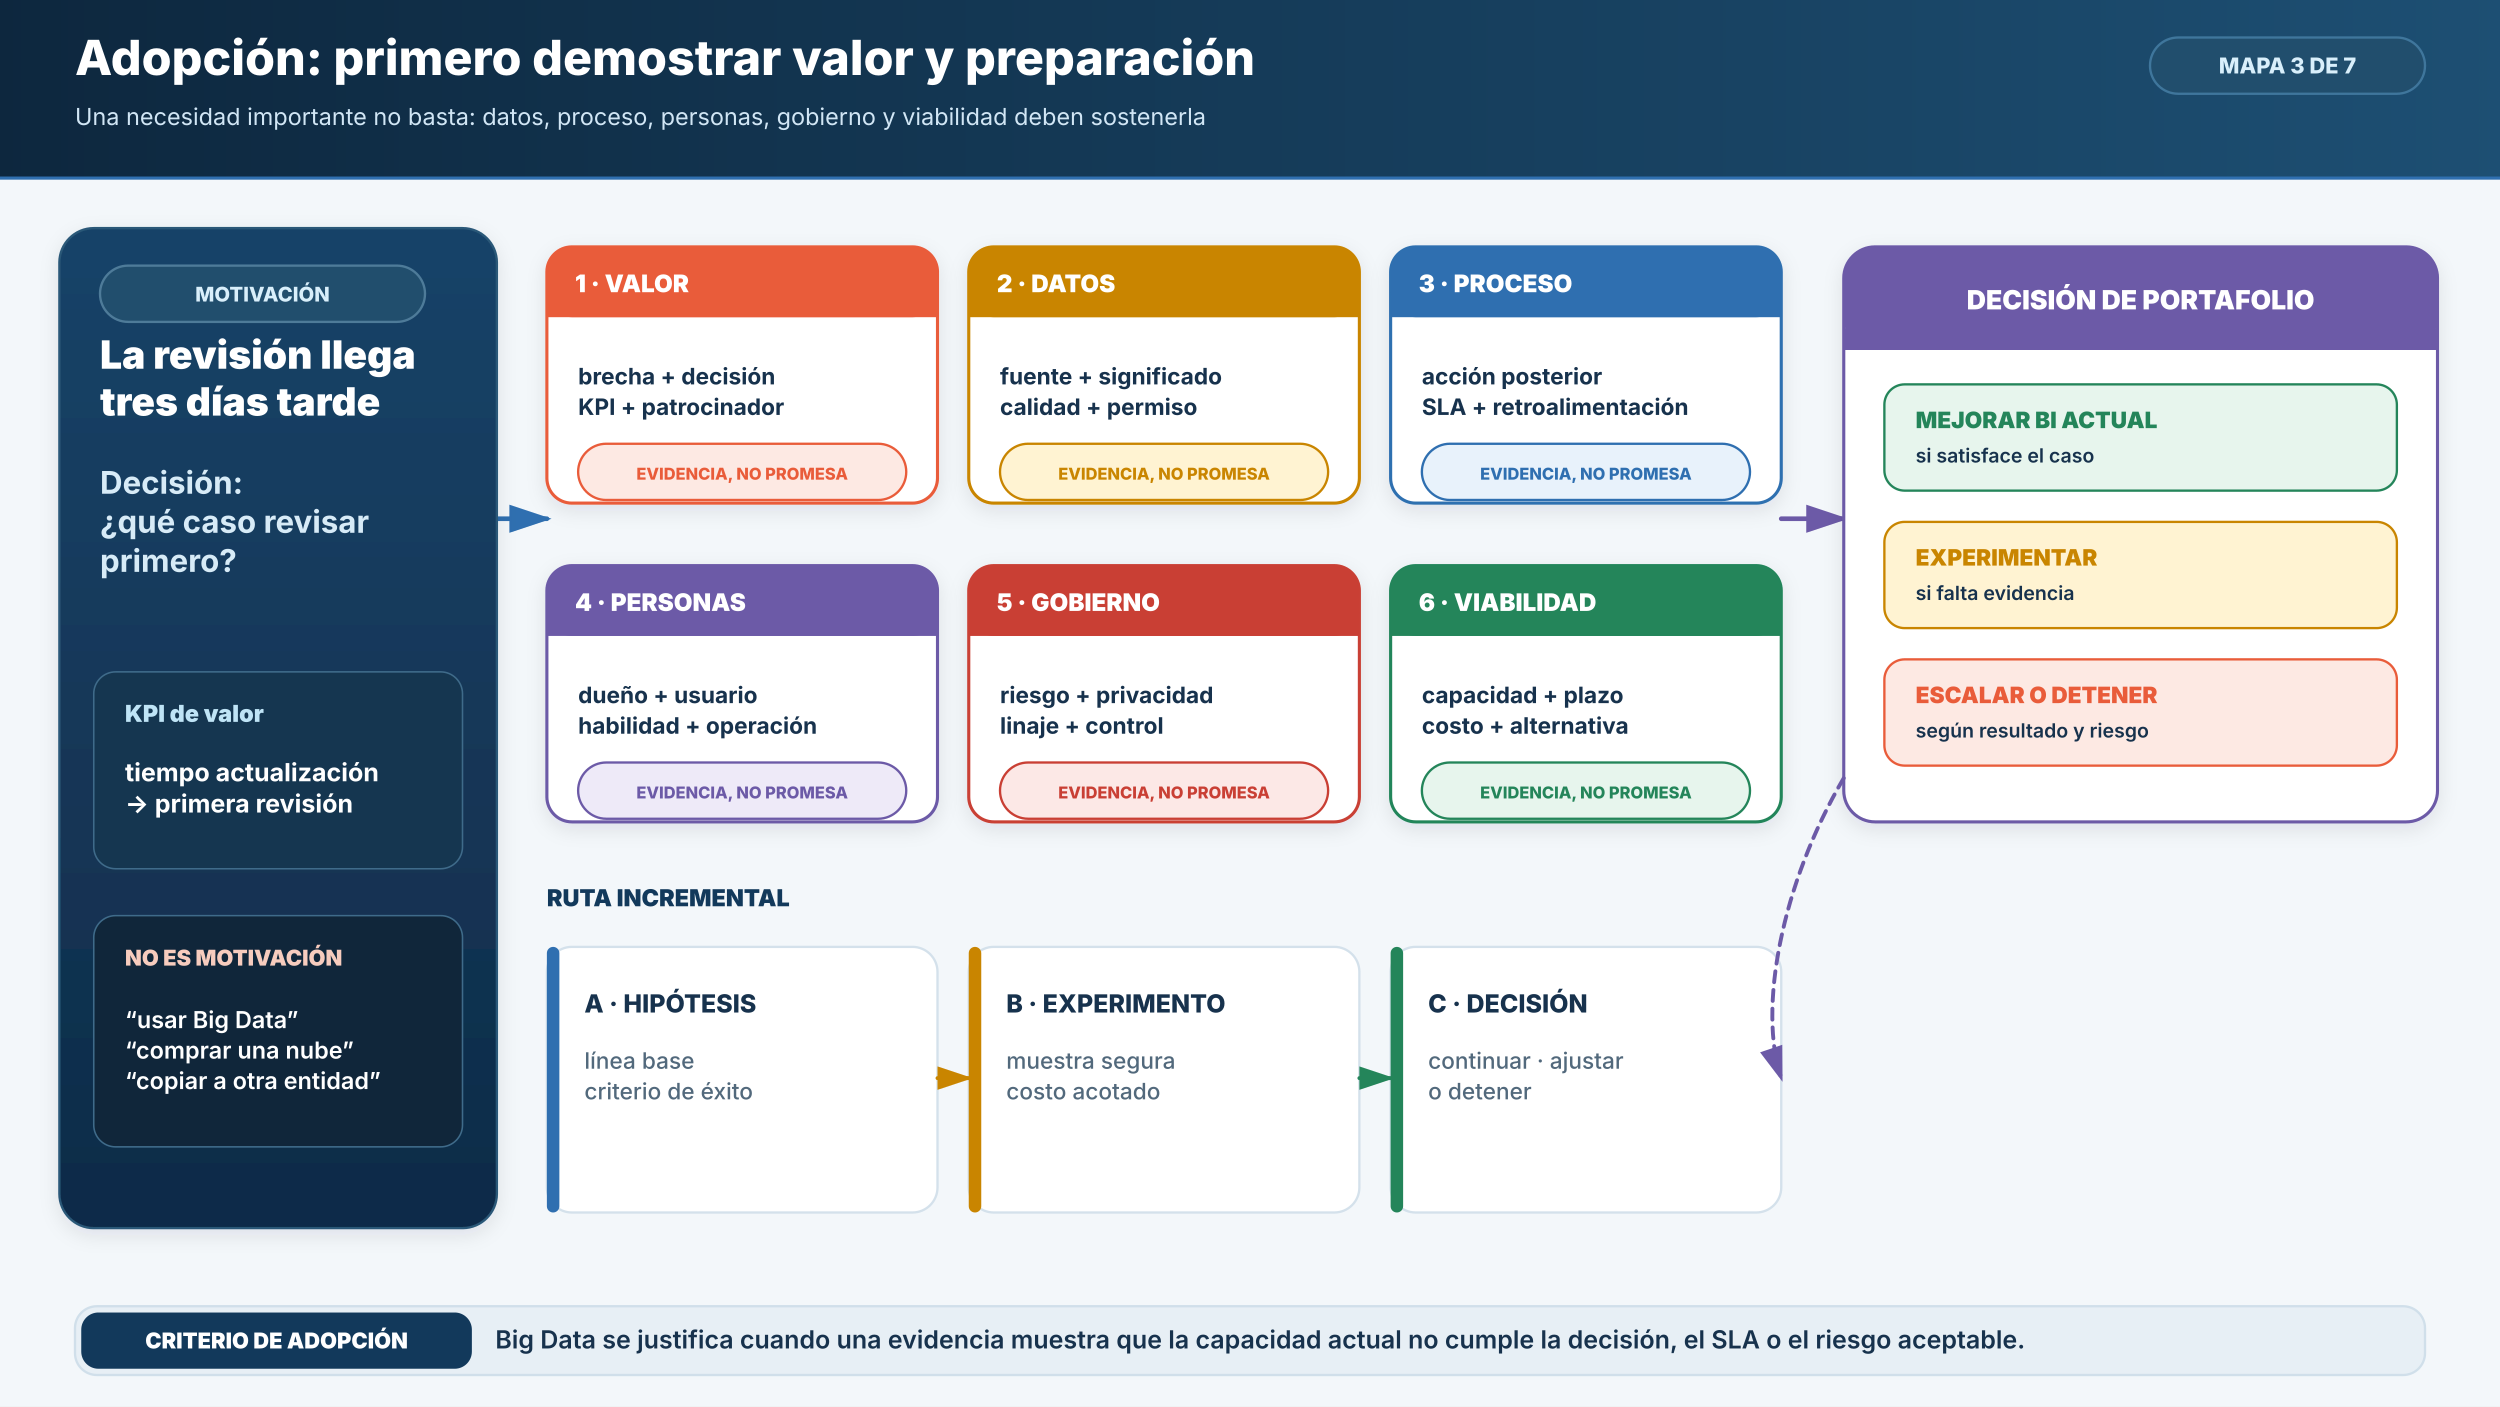
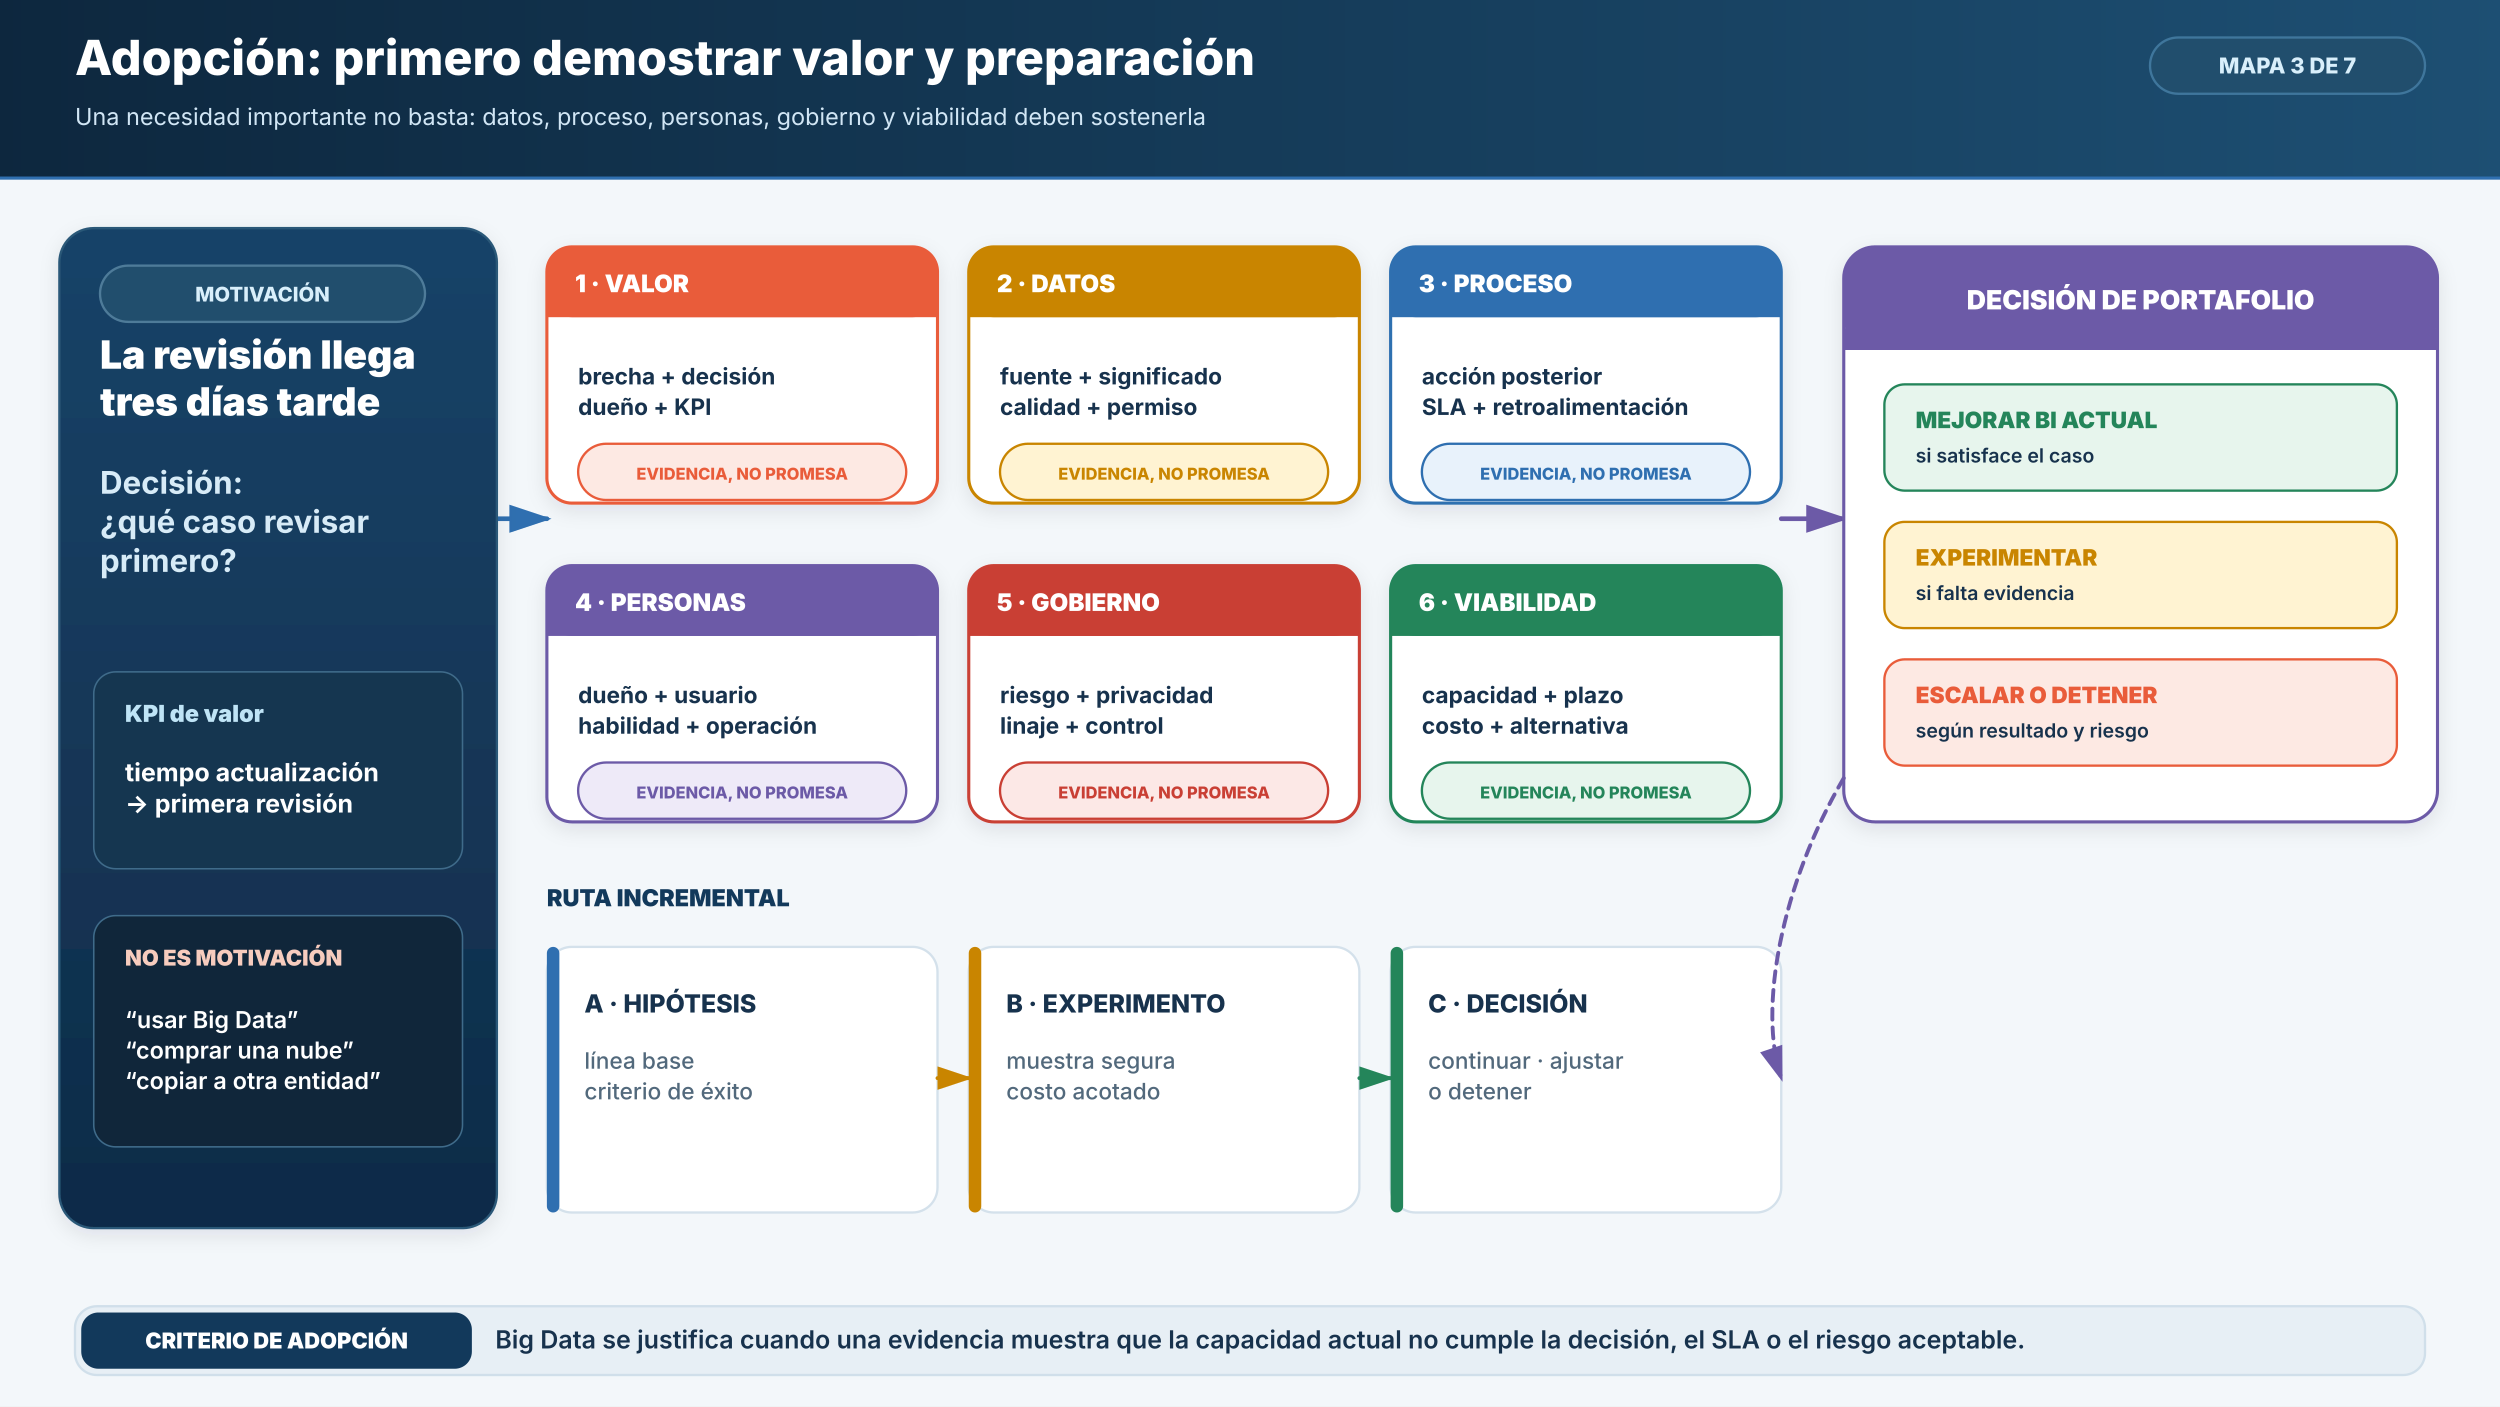
<svg xmlns="http://www.w3.org/2000/svg" width="1600" height="900" viewBox="0 0 1600 900" role="img" aria-labelledby="title desc">
  <defs>
    <linearGradient id="header-grad" x1="0" y1="0" x2="1" y2="0">
      <stop offset="0%" stop-color="#0D273E" />
      <stop offset="100%" stop-color="#1D4F73" />
    </linearGradient>
    <linearGradient id="navy-card-grad" x1="0" y1="0" x2="0" y2="1">
      <stop offset="0%" stop-color="#184368" />
      <stop offset="100%" stop-color="#0F2B48" />
    </linearGradient>
    <linearGradient id="hub-grad" x1="0" y1="0" x2="1" y2="1">
      <stop offset="0%" stop-color="#1C4B72" />
      <stop offset="100%" stop-color="#0A2238" />
    </linearGradient>
    <filter id="shadow" x="-10%" y="-10%" width="125%" height="130%">
      <feDropShadow dx="0" dy="4" stdDeviation="6" flood-color="#0F2B48" flood-opacity="0.09" />
    </filter>
    <filter id="shadow-lg" x="-15%" y="-15%" width="135%" height="140%">
      <feDropShadow dx="0" dy="8" stdDeviation="12" flood-color="#0F2B48" flood-opacity="0.14" />
    </filter>
    <marker id="arrow-blue" markerWidth="10" markerHeight="10" refX="8" refY="3" orient="auto">
      <path d="M0,0 L0,6 L9,3 z" fill="#2F6FB0" />
    </marker>
    <marker id="arrow-red" markerWidth="10" markerHeight="10" refX="8" refY="3" orient="auto">
      <path d="M0,0 L0,6 L9,3 z" fill="#C93F34" />
    </marker>
    <marker id="arrow-green" markerWidth="10" markerHeight="10" refX="8" refY="3" orient="auto">
      <path d="M0,0 L0,6 L9,3 z" fill="#24855A" />
    </marker>
    <marker id="arrow-purple" markerWidth="10" markerHeight="10" refX="8" refY="3" orient="auto">
      <path d="M0,0 L0,6 L9,3 z" fill="#6C5AA7" />
    </marker>
    <marker id="arrow-orange" markerWidth="10" markerHeight="10" refX="8" refY="3" orient="auto">
      <path d="M0,0 L0,6 L9,3 z" fill="#E95C3A" />
    </marker>
    <marker id="arrow-amber" markerWidth="10" markerHeight="10" refX="8" refY="3" orient="auto">
      <path d="M0,0 L0,6 L9,3 z" fill="#C98500" />
    </marker>
    <marker id="arrow-teal" markerWidth="10" markerHeight="10" refX="8" refY="3" orient="auto">
      <path d="M0,0 L0,6 L9,3 z" fill="#167C80" />
    </marker>
    <marker id="arrow-ink" markerWidth="10" markerHeight="10" refX="8" refY="3" orient="auto">
      <path d="M0,0 L0,6 L9,3 z" fill="#17324D" />
    </marker>
  </defs>
  <rect width="1600" height="900" fill="#F3F7FA" />
  <rect x="0" y="0" width="1600" height="114" rx="0" fill="url(#header-grad)" stroke="#0D273E" stroke-width="0" opacity="1" />
  <line x1="0" y1="114" x2="1600" y2="114" stroke="#2F6FB0" stroke-width="2" fill="none" stroke-linecap="round" />
  <rect x="1376" y="24" width="176" height="36" rx="18" fill="#214E6D" stroke="#3F769C" stroke-width="1.5" opacity="1" />
  <text x="1464.0" y="47" fill="#D9EFFB" font-family="Inter, -apple-system, Segoe UI, Arial, sans-serif" font-size="14" font-weight="800" text-anchor="middle" style="">
    <tspan x="1464.0" dy="0">MAPA 3 DE 7</tspan>
  </text>
  <text x="48" y="48" fill="#FFFFFF" font-family="Inter, -apple-system, Segoe UI, Arial, sans-serif" font-size="31" font-weight="800" text-anchor="start" style="">
    <tspan x="48" dy="0">Adopción: primero demostrar valor y preparación</tspan>
  </text>
  <text x="48" y="80" fill="#D1E6F5" font-family="Inter, -apple-system, Segoe UI, Arial, sans-serif" font-size="15" font-weight="400" text-anchor="start" style="">
    <tspan x="48" dy="0">Una necesidad importante no basta: datos, proceso, personas, gobierno y viabilidad deben sostenerla</tspan>
  </text>
  <line x1="318" y1="332" x2="350" y2="332" stroke="#2F6FB0" stroke-width="3" fill="none" stroke-linecap="round" marker-end="url(#arrow-blue)" />
  <line x1="1140" y1="332" x2="1180" y2="332" stroke="#6C5AA7" stroke-width="3" fill="none" stroke-linecap="round" marker-end="url(#arrow-purple)" />
  <rect x="38" y="146" width="280" height="640" rx="22" fill="url(#navy-card-grad)" stroke="#2A5878" stroke-width="1.5" opacity="1" filter="url(#shadow)" />
  <rect x="64" y="170" width="208" height="36" rx="18" fill="#214E6D" stroke="#4E7B99" stroke-width="1.5" opacity="1" />
  <text x="168.0" y="193" fill="#D9EFFB" font-family="Inter, -apple-system, Segoe UI, Arial, sans-serif" font-size="13" font-weight="800" text-anchor="middle" style="">
    <tspan x="168.0" dy="0">MOTIVACIÓN</tspan>
  </text>
  <text x="64" y="236" fill="#FFFFFF" font-family="Inter, -apple-system, Segoe UI, Arial, sans-serif" font-size="25" font-weight="850" text-anchor="start" style="">
    <tspan x="64" dy="0">La revisión llega</tspan>
    <tspan x="64" dy="30.0">tres días tarde</tspan>
  </text>
  <text x="64" y="316" fill="#D7EBF7" font-family="Inter, -apple-system, Segoe UI, Arial, sans-serif" font-size="20" font-weight="700" text-anchor="start" style="">
    <tspan x="64" dy="0">Decisión:</tspan>
    <tspan x="64" dy="25.0">¿qué caso revisar</tspan>
    <tspan x="64" dy="25.0">primero?</tspan>
  </text>
  <rect x="60" y="430" width="236" height="126" rx="14" fill="#153650" stroke="#3F6B8A" stroke-width="1" opacity="1" />
  <text x="80" y="462" fill="#BFE4F6" font-family="Inter, -apple-system, Segoe UI, Arial, sans-serif" font-size="15" font-weight="900" text-anchor="start" style="">
    <tspan x="80" dy="0">KPI de valor</tspan>
  </text>
  <text x="80" y="500" fill="#FFFFFF" font-family="Inter, -apple-system, Segoe UI, Arial, sans-serif" font-size="16" font-weight="650" text-anchor="start" style="">
    <tspan x="80" dy="0">tiempo actualización</tspan>
    <tspan x="80" dy="20.0">→ primera revisión</tspan>
  </text>
  <rect x="60" y="586" width="236" height="148" rx="14" fill="#10263A" stroke="#3F6B8A" stroke-width="1" opacity="1" />
  <text x="80" y="618" fill="#F7CCBE" font-family="Inter, -apple-system, Segoe UI, Arial, sans-serif" font-size="14" font-weight="900" text-anchor="start" style="">
    <tspan x="80" dy="0">NO ES MOTIVACIÓN</tspan>
  </text>
  <text x="80" y="658" fill="#FFFFFF" font-family="Inter, -apple-system, Segoe UI, Arial, sans-serif" font-size="15" font-weight="600" text-anchor="start" style="">
    <tspan x="80" dy="0">“usar Big Data”</tspan>
    <tspan x="80" dy="19.5">“comprar una nube”</tspan>
    <tspan x="80" dy="19.5">“copiar a otra entidad”</tspan>
  </text>
  <rect x="350" y="158" width="250" height="164" rx="16" fill="#FFFFFF" stroke="#E95C3A" stroke-width="2" opacity="1" filter="url(#shadow)" />
  <rect x="350" y="158" width="250" height="45" rx="16" fill="#E95C3A" stroke="#E95C3A" stroke-width="0" opacity="1" />
  <rect x="350" y="190" width="250" height="13" rx="0" fill="#E95C3A" stroke="#E95C3A" stroke-width="0" opacity="1" />
  <text x="368" y="187" fill="#FFFFFF" font-family="Inter, -apple-system, Segoe UI, Arial, sans-serif" font-size="15.5" font-weight="900" text-anchor="start" style="">
    <tspan x="368" dy="0">1 · VALOR</tspan>
  </text>
  <text x="370" y="246" fill="#17324D" font-family="Inter, -apple-system, Segoe UI, Arial, sans-serif" font-size="14.5" font-weight="650" text-anchor="start" style="">
    <tspan x="370" dy="0">brecha + decisión</tspan>
-     <tspan x="370" dy="19.575">KPI + patrocinador</tspan>
+     <tspan x="370" dy="19.575">dueño + KPI</tspan>
  </text>
  <rect x="370" y="284" width="210" height="36" rx="18" fill="#FDE9E3" stroke="#E95C3A" stroke-width="1.5" opacity="1" />
  <text x="475.0" y="307" fill="#E95C3A" font-family="Inter, -apple-system, Segoe UI, Arial, sans-serif" font-size="10.5" font-weight="800" text-anchor="middle" style="">
    <tspan x="475.0" dy="0">EVIDENCIA, NO PROMESA</tspan>
  </text>
  <rect x="620" y="158" width="250" height="164" rx="16" fill="#FFFFFF" stroke="#C98500" stroke-width="2" opacity="1" filter="url(#shadow)" />
  <rect x="620" y="158" width="250" height="45" rx="16" fill="#C98500" stroke="#C98500" stroke-width="0" opacity="1" />
  <rect x="620" y="190" width="250" height="13" rx="0" fill="#C98500" stroke="#C98500" stroke-width="0" opacity="1" />
  <text x="638" y="187" fill="#FFFFFF" font-family="Inter, -apple-system, Segoe UI, Arial, sans-serif" font-size="15.5" font-weight="900" text-anchor="start" style="">
    <tspan x="638" dy="0">2 · DATOS</tspan>
  </text>
  <text x="640" y="246" fill="#17324D" font-family="Inter, -apple-system, Segoe UI, Arial, sans-serif" font-size="14.5" font-weight="650" text-anchor="start" style="">
    <tspan x="640" dy="0">fuente + significado</tspan>
    <tspan x="640" dy="19.575">calidad + permiso</tspan>
  </text>
  <rect x="640" y="284" width="210" height="36" rx="18" fill="#FFF3D2" stroke="#C98500" stroke-width="1.5" opacity="1" />
  <text x="745.0" y="307" fill="#C98500" font-family="Inter, -apple-system, Segoe UI, Arial, sans-serif" font-size="10.5" font-weight="800" text-anchor="middle" style="">
    <tspan x="745.0" dy="0">EVIDENCIA, NO PROMESA</tspan>
  </text>
  <rect x="890" y="158" width="250" height="164" rx="16" fill="#FFFFFF" stroke="#2F6FB0" stroke-width="2" opacity="1" filter="url(#shadow)" />
  <rect x="890" y="158" width="250" height="45" rx="16" fill="#2F6FB0" stroke="#2F6FB0" stroke-width="0" opacity="1" />
  <rect x="890" y="190" width="250" height="13" rx="0" fill="#2F6FB0" stroke="#2F6FB0" stroke-width="0" opacity="1" />
  <text x="908" y="187" fill="#FFFFFF" font-family="Inter, -apple-system, Segoe UI, Arial, sans-serif" font-size="15.5" font-weight="900" text-anchor="start" style="">
    <tspan x="908" dy="0">3 · PROCESO</tspan>
  </text>
  <text x="910" y="246" fill="#17324D" font-family="Inter, -apple-system, Segoe UI, Arial, sans-serif" font-size="14.5" font-weight="650" text-anchor="start" style="">
    <tspan x="910" dy="0">acción posterior</tspan>
    <tspan x="910" dy="19.575">SLA + retroalimentación</tspan>
  </text>
  <rect x="910" y="284" width="210" height="36" rx="18" fill="#E8F2FB" stroke="#2F6FB0" stroke-width="1.5" opacity="1" />
  <text x="1015.0" y="307" fill="#2F6FB0" font-family="Inter, -apple-system, Segoe UI, Arial, sans-serif" font-size="10.5" font-weight="800" text-anchor="middle" style="">
    <tspan x="1015.0" dy="0">EVIDENCIA, NO PROMESA</tspan>
  </text>
  <rect x="350" y="362" width="250" height="164" rx="16" fill="#FFFFFF" stroke="#6C5AA7" stroke-width="2" opacity="1" filter="url(#shadow)" />
  <rect x="350" y="362" width="250" height="45" rx="16" fill="#6C5AA7" stroke="#6C5AA7" stroke-width="0" opacity="1" />
  <rect x="350" y="394" width="250" height="13" rx="0" fill="#6C5AA7" stroke="#6C5AA7" stroke-width="0" opacity="1" />
  <text x="368" y="391" fill="#FFFFFF" font-family="Inter, -apple-system, Segoe UI, Arial, sans-serif" font-size="15.5" font-weight="900" text-anchor="start" style="">
    <tspan x="368" dy="0">4 · PERSONAS</tspan>
  </text>
  <text x="370" y="450" fill="#17324D" font-family="Inter, -apple-system, Segoe UI, Arial, sans-serif" font-size="14.5" font-weight="650" text-anchor="start" style="">
    <tspan x="370" dy="0">dueño + usuario</tspan>
    <tspan x="370" dy="19.575">habilidad + operación</tspan>
  </text>
  <rect x="370" y="488" width="210" height="36" rx="18" fill="#EEEAF8" stroke="#6C5AA7" stroke-width="1.5" opacity="1" />
  <text x="475.0" y="511" fill="#6C5AA7" font-family="Inter, -apple-system, Segoe UI, Arial, sans-serif" font-size="10.5" font-weight="800" text-anchor="middle" style="">
    <tspan x="475.0" dy="0">EVIDENCIA, NO PROMESA</tspan>
  </text>
  <rect x="620" y="362" width="250" height="164" rx="16" fill="#FFFFFF" stroke="#C93F34" stroke-width="2" opacity="1" filter="url(#shadow)" />
  <rect x="620" y="362" width="250" height="45" rx="16" fill="#C93F34" stroke="#C93F34" stroke-width="0" opacity="1" />
  <rect x="620" y="394" width="250" height="13" rx="0" fill="#C93F34" stroke="#C93F34" stroke-width="0" opacity="1" />
  <text x="638" y="391" fill="#FFFFFF" font-family="Inter, -apple-system, Segoe UI, Arial, sans-serif" font-size="15.5" font-weight="900" text-anchor="start" style="">
    <tspan x="638" dy="0">5 · GOBIERNO</tspan>
  </text>
  <text x="640" y="450" fill="#17324D" font-family="Inter, -apple-system, Segoe UI, Arial, sans-serif" font-size="14.5" font-weight="650" text-anchor="start" style="">
    <tspan x="640" dy="0">riesgo + privacidad</tspan>
    <tspan x="640" dy="19.575">linaje + control</tspan>
  </text>
  <rect x="640" y="488" width="210" height="36" rx="18" fill="#FCE8E6" stroke="#C93F34" stroke-width="1.5" opacity="1" />
  <text x="745.0" y="511" fill="#C93F34" font-family="Inter, -apple-system, Segoe UI, Arial, sans-serif" font-size="10.5" font-weight="800" text-anchor="middle" style="">
    <tspan x="745.0" dy="0">EVIDENCIA, NO PROMESA</tspan>
  </text>
  <rect x="890" y="362" width="250" height="164" rx="16" fill="#FFFFFF" stroke="#24855A" stroke-width="2" opacity="1" filter="url(#shadow)" />
  <rect x="890" y="362" width="250" height="45" rx="16" fill="#24855A" stroke="#24855A" stroke-width="0" opacity="1" />
  <rect x="890" y="394" width="250" height="13" rx="0" fill="#24855A" stroke="#24855A" stroke-width="0" opacity="1" />
  <text x="908" y="391" fill="#FFFFFF" font-family="Inter, -apple-system, Segoe UI, Arial, sans-serif" font-size="15.5" font-weight="900" text-anchor="start" style="">
    <tspan x="908" dy="0">6 · VIABILIDAD</tspan>
  </text>
  <text x="910" y="450" fill="#17324D" font-family="Inter, -apple-system, Segoe UI, Arial, sans-serif" font-size="14.5" font-weight="650" text-anchor="start" style="">
    <tspan x="910" dy="0">capacidad + plazo</tspan>
    <tspan x="910" dy="19.575">costo + alternativa</tspan>
  </text>
  <rect x="910" y="488" width="210" height="36" rx="18" fill="#E7F5ED" stroke="#24855A" stroke-width="1.5" opacity="1" />
  <text x="1015.0" y="511" fill="#24855A" font-family="Inter, -apple-system, Segoe UI, Arial, sans-serif" font-size="10.5" font-weight="800" text-anchor="middle" style="">
    <tspan x="1015.0" dy="0">EVIDENCIA, NO PROMESA</tspan>
  </text>
  <rect x="1180" y="158" width="380" height="368" rx="20" fill="#FFFFFF" stroke="#6C5AA7" stroke-width="2" opacity="1" filter="url(#shadow)" />
  <rect x="1180" y="158" width="380" height="66" rx="20" fill="#6C5AA7" stroke="#6C5AA7" stroke-width="0" opacity="1" />
  <rect x="1180" y="210" width="380" height="14" rx="0" fill="#6C5AA7" stroke="#6C5AA7" stroke-width="0" opacity="1" />
  <text x="1370" y="198" fill="#FFFFFF" font-family="Inter, -apple-system, Segoe UI, Arial, sans-serif" font-size="17" font-weight="900" text-anchor="middle" style="">
    <tspan x="1370" dy="0">DECISIÓN DE PORTAFOLIO</tspan>
  </text>
  <rect x="1206" y="246" width="328" height="68" rx="13" fill="#E7F5ED" stroke="#24855A" stroke-width="1.5" opacity="1" />
  <text x="1226" y="274" fill="#24855A" font-family="Inter, -apple-system, Segoe UI, Arial, sans-serif" font-size="14.5" font-weight="900" text-anchor="start" style="">
    <tspan x="1226" dy="0">MEJORAR BI ACTUAL</tspan>
  </text>
  <text x="1226" y="296" fill="#17324D" font-family="Inter, -apple-system, Segoe UI, Arial, sans-serif" font-size="12.5" font-weight="600" text-anchor="start" style="">
    <tspan x="1226" dy="0">si satisface el caso</tspan>
  </text>
  <rect x="1206" y="334" width="328" height="68" rx="13" fill="#FFF3D2" stroke="#C98500" stroke-width="1.5" opacity="1" />
  <text x="1226" y="362" fill="#C98500" font-family="Inter, -apple-system, Segoe UI, Arial, sans-serif" font-size="14.5" font-weight="900" text-anchor="start" style="">
    <tspan x="1226" dy="0">EXPERIMENTAR</tspan>
  </text>
  <text x="1226" y="384" fill="#17324D" font-family="Inter, -apple-system, Segoe UI, Arial, sans-serif" font-size="12.5" font-weight="600" text-anchor="start" style="">
    <tspan x="1226" dy="0">si falta evidencia</tspan>
  </text>
  <rect x="1206" y="422" width="328" height="68" rx="13" fill="#FDE9E3" stroke="#E95C3A" stroke-width="1.5" opacity="1" />
  <text x="1226" y="450" fill="#E95C3A" font-family="Inter, -apple-system, Segoe UI, Arial, sans-serif" font-size="14.5" font-weight="900" text-anchor="start" style="">
    <tspan x="1226" dy="0">ESCALAR O DETENER</tspan>
  </text>
  <text x="1226" y="472" fill="#17324D" font-family="Inter, -apple-system, Segoe UI, Arial, sans-serif" font-size="12.5" font-weight="600" text-anchor="start" style="">
    <tspan x="1226" dy="0">según resultado y riesgo</tspan>
  </text>
  <text x="350" y="580" fill="#12395B" font-family="Inter, -apple-system, Segoe UI, Arial, sans-serif" font-size="15" font-weight="900" text-anchor="start" style="">
    <tspan x="350" dy="0">RUTA INCREMENTAL</tspan>
  </text>
  <rect x="350" y="606" width="250" height="170" rx="16" fill="#FFFFFF" stroke="#D4E1EB" stroke-width="1.5" opacity="1" />
  <rect x="350" y="606" width="8" height="170" rx="4" fill="#2F6FB0" stroke="#2F6FB0" stroke-width="0" opacity="1" />
  <text x="374" y="648" fill="#17324D" font-family="Inter, -apple-system, Segoe UI, Arial, sans-serif" font-size="16" font-weight="800" text-anchor="start" style="">
    <tspan x="374" dy="0">A · HIPÓTESIS</tspan>
  </text>
  <text x="374" y="684" fill="#52697C" font-family="Inter, -apple-system, Segoe UI, Arial, sans-serif" font-size="14.5" font-weight="500" text-anchor="start" style="">
    <tspan x="374" dy="0">línea base</tspan>
    <tspan x="374" dy="19.575">criterio de éxito</tspan>
  </text>
  <rect x="620" y="606" width="250" height="170" rx="16" fill="#FFFFFF" stroke="#D4E1EB" stroke-width="1.5" opacity="1" />
  <rect x="620" y="606" width="8" height="170" rx="4" fill="#C98500" stroke="#C98500" stroke-width="0" opacity="1" />
  <text x="644" y="648" fill="#17324D" font-family="Inter, -apple-system, Segoe UI, Arial, sans-serif" font-size="16" font-weight="800" text-anchor="start" style="">
    <tspan x="644" dy="0">B · EXPERIMENTO</tspan>
  </text>
  <text x="644" y="684" fill="#52697C" font-family="Inter, -apple-system, Segoe UI, Arial, sans-serif" font-size="14.5" font-weight="500" text-anchor="start" style="">
    <tspan x="644" dy="0">muestra segura</tspan>
    <tspan x="644" dy="19.575">costo acotado</tspan>
  </text>
  <rect x="890" y="606" width="250" height="170" rx="16" fill="#FFFFFF" stroke="#D4E1EB" stroke-width="1.5" opacity="1" />
  <rect x="890" y="606" width="8" height="170" rx="4" fill="#24855A" stroke="#24855A" stroke-width="0" opacity="1" />
  <text x="914" y="648" fill="#17324D" font-family="Inter, -apple-system, Segoe UI, Arial, sans-serif" font-size="16" font-weight="800" text-anchor="start" style="">
    <tspan x="914" dy="0">C · DECISIÓN</tspan>
  </text>
  <text x="914" y="684" fill="#52697C" font-family="Inter, -apple-system, Segoe UI, Arial, sans-serif" font-size="14.5" font-weight="500" text-anchor="start" style="">
    <tspan x="914" dy="0">continuar · ajustar</tspan>
    <tspan x="914" dy="19.575">o detener</tspan>
  </text>
  <line x1="600" y1="690" x2="620" y2="690" stroke="#C98500" stroke-width="2.5" fill="none" stroke-linecap="round" marker-end="url(#arrow-amber)" />
  <line x1="870" y1="690" x2="890" y2="690" stroke="#24855A" stroke-width="2.5" fill="none" stroke-linecap="round" marker-end="url(#arrow-green)" />
  <path d="M1180 498 C1140 566 1125 646 1140 690" stroke="#6C5AA7" stroke-width="2.5" fill="none" stroke-linecap="round" stroke-linejoin="round" marker-end="url(#arrow-purple)" stroke-dasharray="7 5" />
  <rect x="48" y="836" width="1504" height="44" rx="14" fill="#E7EFF5" stroke="#D0DFEA" stroke-width="1.5" opacity="1" />
  <rect x="52" y="840" width="250" height="36" rx="11" fill="#12395B" stroke="#12395B" stroke-width="0" opacity="1" />
  <text x="177.0" y="863" fill="#FFFFFF" font-family="Inter, -apple-system, Segoe UI, Arial, sans-serif" font-size="14" font-weight="900" text-anchor="middle" style="">
    <tspan x="177.0" dy="0">CRITERIO DE ADOPCIÓN</tspan>
  </text>
  <text x="317" y="863" fill="#17324D" font-family="Inter, -apple-system, Segoe UI, Arial, sans-serif" font-size="16" font-weight="600" text-anchor="start" style="">
    <tspan x="317" dy="0">Big Data se justifica cuando una evidencia muestra que la capacidad actual no cumple la decisión, el SLA o el riesgo aceptable.</tspan>
  </text>
</svg>
